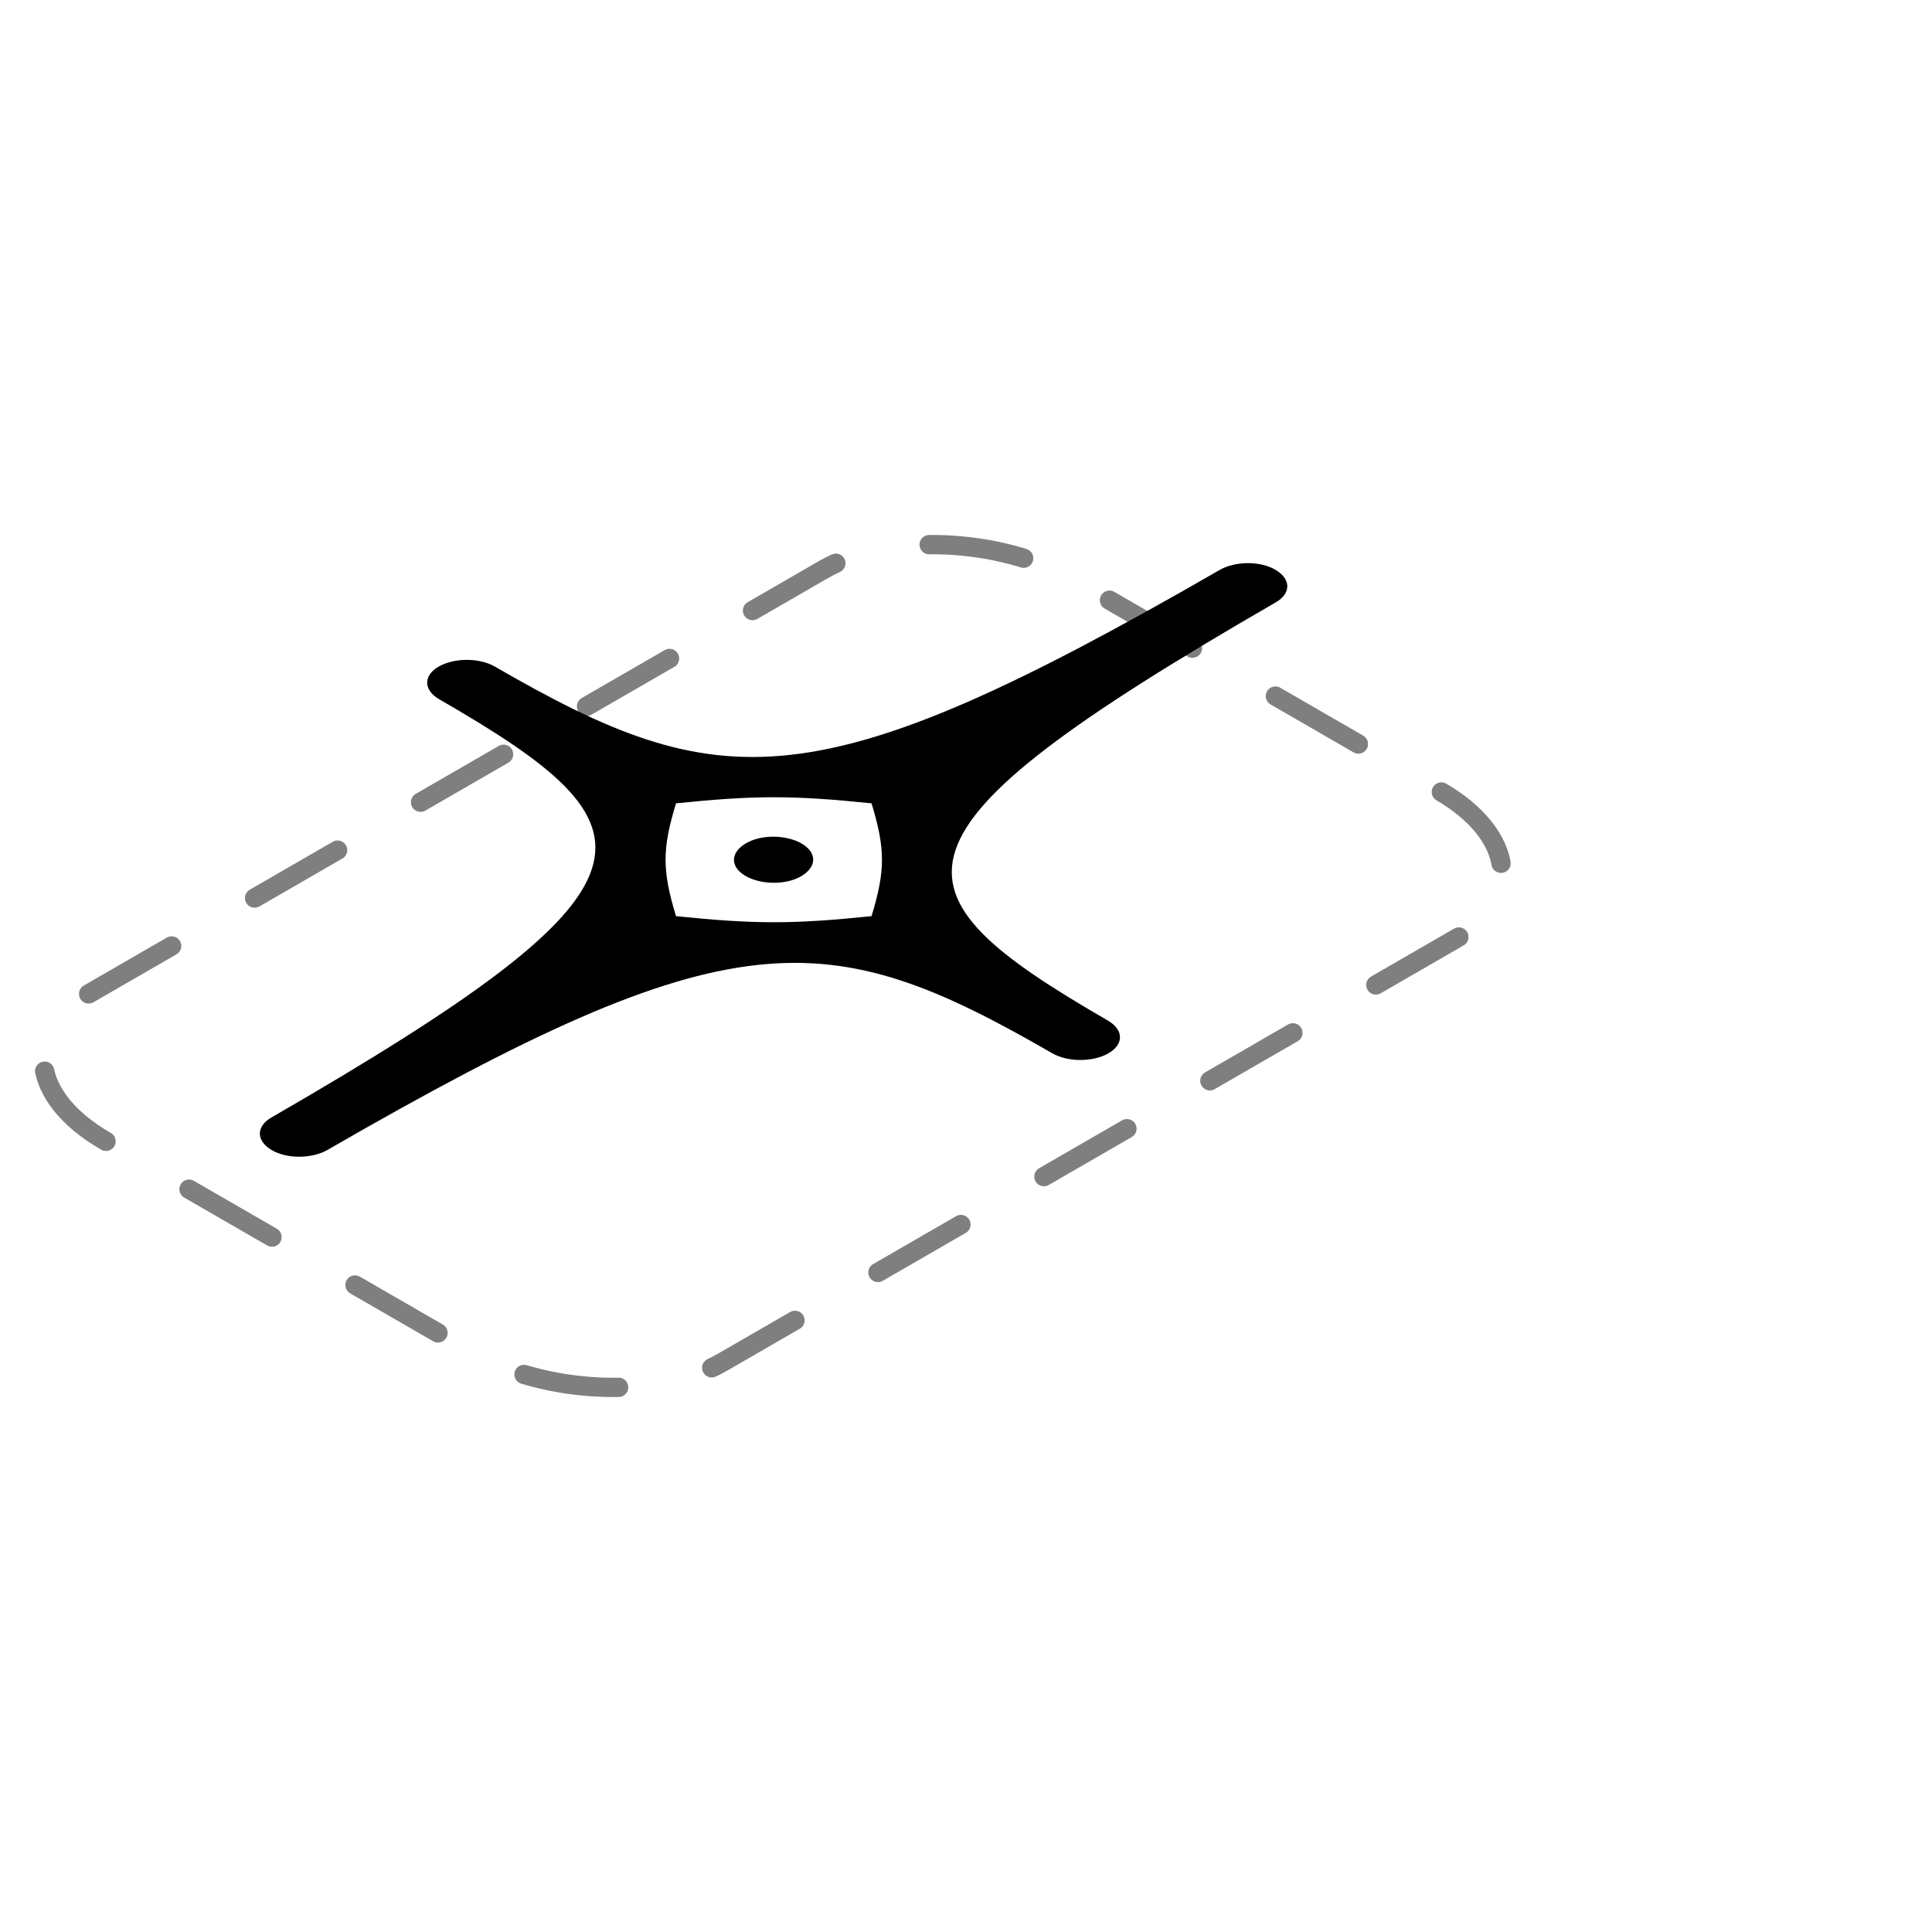
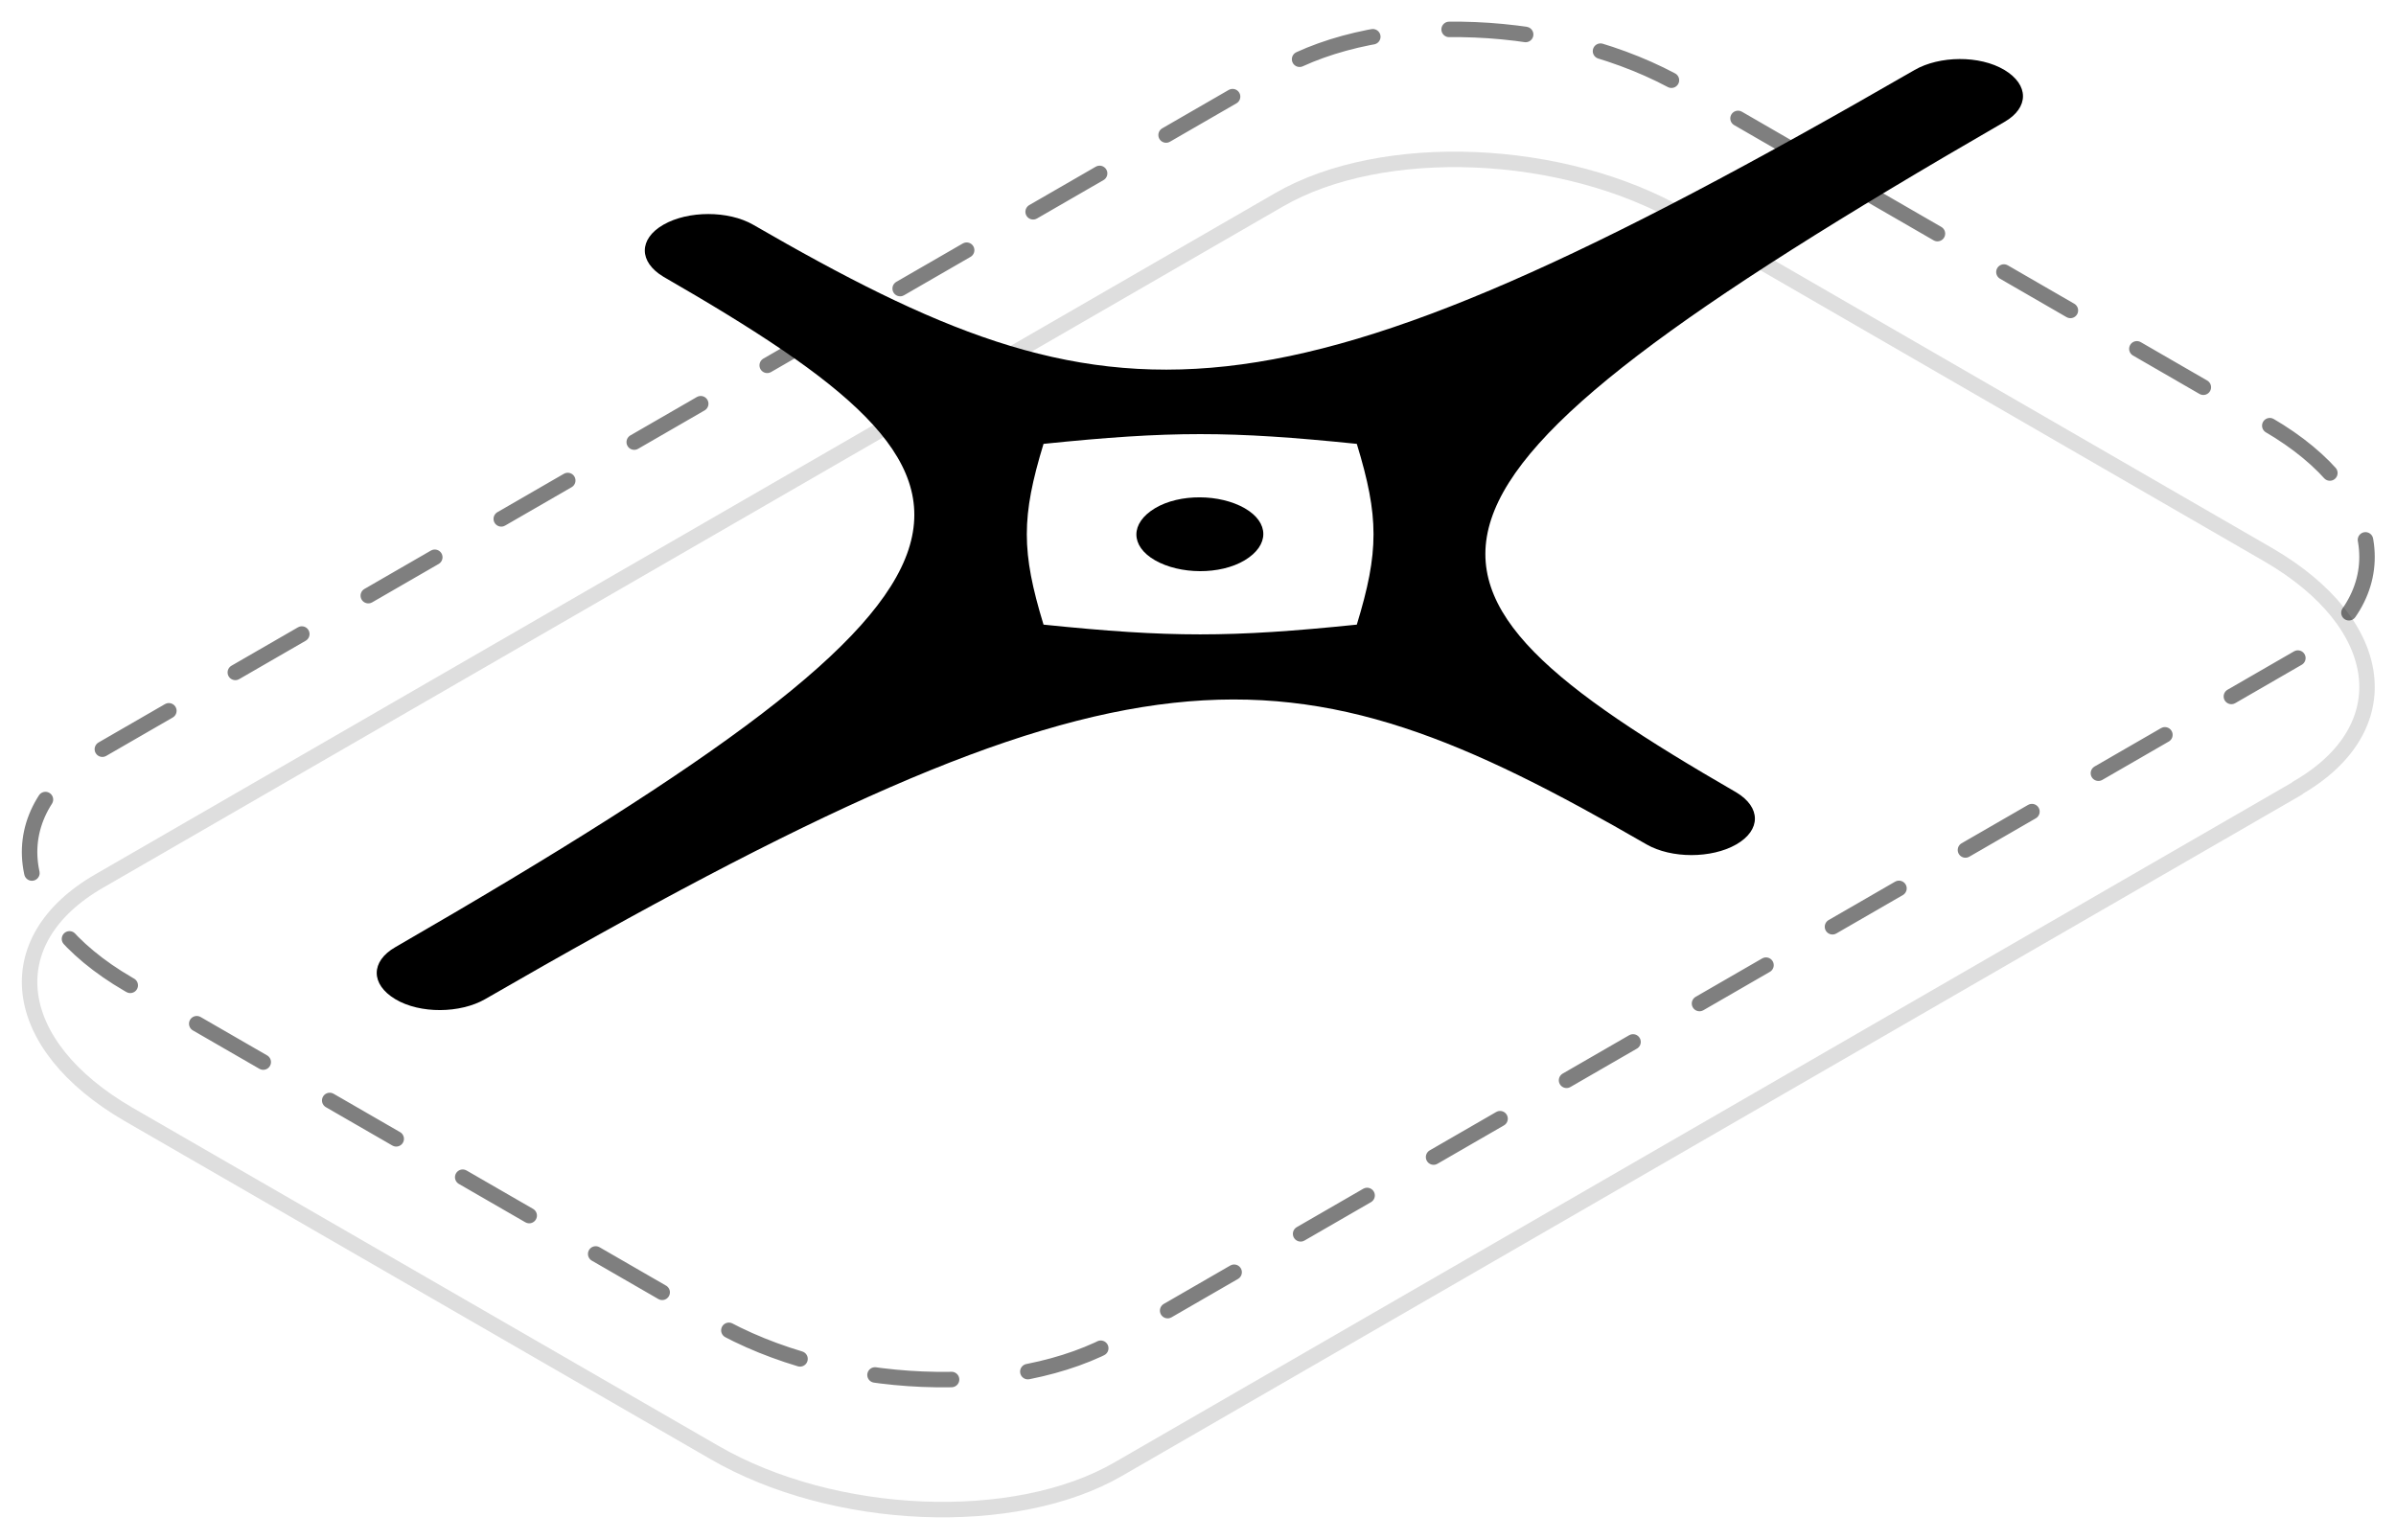
- <svg xmlns="http://www.w3.org/2000/svg" viewBox="5 0 50 50" width="100%" height="100%" fill="none" stroke="currentColor" stroke-width="0.5">
+ <svg xmlns="http://www.w3.org/2000/svg" viewBox="5.64 13.62 38.7 24.87" preserveAspectRatio="xMinYMid meet" width="100%" height="100%" fill="none" stroke="currentColor" stroke-width="0.25">
+   <style>.esl{animation:esF .5s ease-out both}.esd{animation:esFd .5s ease-out both}.es2{animation-delay:.1s}.es3{animation-delay:.2s}@keyframes esF{from{opacity:0}to{opacity:1}}@keyframes esFd{from{opacity:0}to{opacity:.5}}@media(prefers-reduced-motion:reduce){.esl,.esd{animation:none}.esl{opacity:1}.esd{opacity:.5}}</style>
  <g transform="translate(5.865 13.85)">
-     <g fill="currentColor" stroke="none">
+     <path d="M36.89,10.4l-19.05,11c-1.67.97-4.6.85-6.53-.27L1.85,15.67c-1.93-1.12-2.14-2.81-.47-3.77L20.43.9c1.67-.97,4.6-.85,6.53.27l9.45,5.46c1.93,1.12,2.14,2.81.47,3.77Z" stroke-linejoin="round" opacity=".13" transform="translate(0 2.1)" />
+     <g class="esd" opacity="0.5">
+       <path d="M36.89,10.4l-19.05,11c-1.67.97-4.6.85-6.53-.27L1.85,15.67c-1.93-1.12-2.14-2.81-.47-3.77L20.43.9c1.67-.97,4.6-.85,6.53.27l9.45,5.46c1.93,1.12,2.14,2.81.47,3.77Z" stroke-dasharray="1.24 1.24" stroke-linecap="round" stroke-linejoin="round" />
+     </g>
+     <g class="esl es2" fill="currentColor" stroke="none">
      <path d="M30.7.9c-10.48,6.05-12.91,5.88-18.76,2.5-.4-.23-1.05-.23-1.45,0s-.4.6,0,.84c5.85,3.37,6.15,4.78-4.33,10.83-.4.23-.4.6,0,.84s1.05.23,1.45,0c10.48-6.05,12.91-5.88,18.76-2.5.4.23,1.05.23,1.45,0s.4-.6,0-.84c-5.85-3.38-6.15-4.78,4.33-10.83.4-.23.4-.6,0-.84s-1.05-.23-1.45,0ZM21.69,9.86c-2.05.21-3.01.21-5.06,0-.36-1.18-.36-1.74,0-2.92,2.05-.21,3.01-.21,5.06,0,.36,1.18.36,1.74,0,2.92Z" />
      <path d="M19.88,7.98c.4.23.4.6,0,.84s-1.05.23-1.45,0-.4-.6,0-.84,1.05-.23,1.45,0Z" />
    </g>
-     <g opacity="0.5">
-       <path d="M36.89,10.4l-19.05,11c-1.67.97-4.6.85-6.53-.27L1.85,15.67c-1.93-1.12-2.14-2.81-.47-3.77L20.43.9c1.67-.97,4.6-.85,6.53.27l9.45,5.46c1.93,1.12,2.14,2.81.47,3.77Z" stroke-dasharray="2.48 2.48" stroke-linecap="round" stroke-linejoin="round" />
-     </g>
  </g>
</svg>
